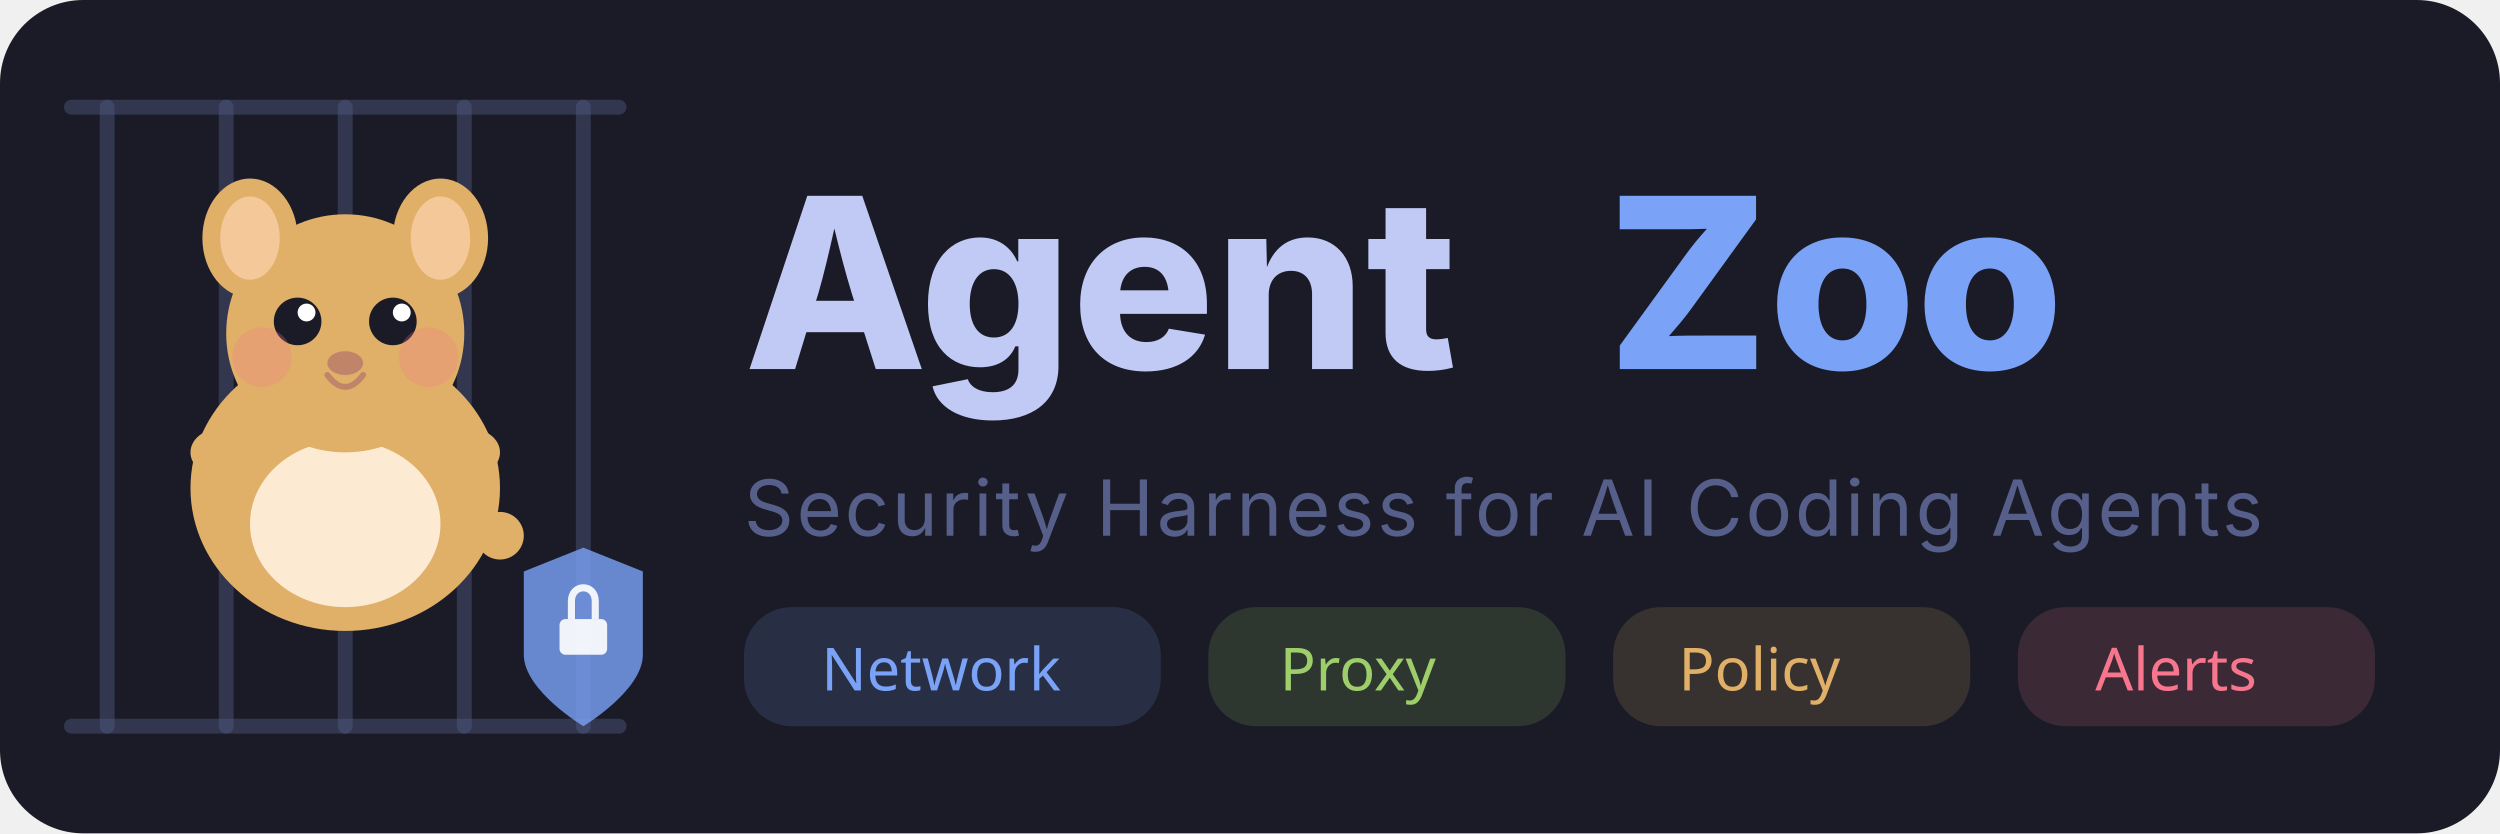
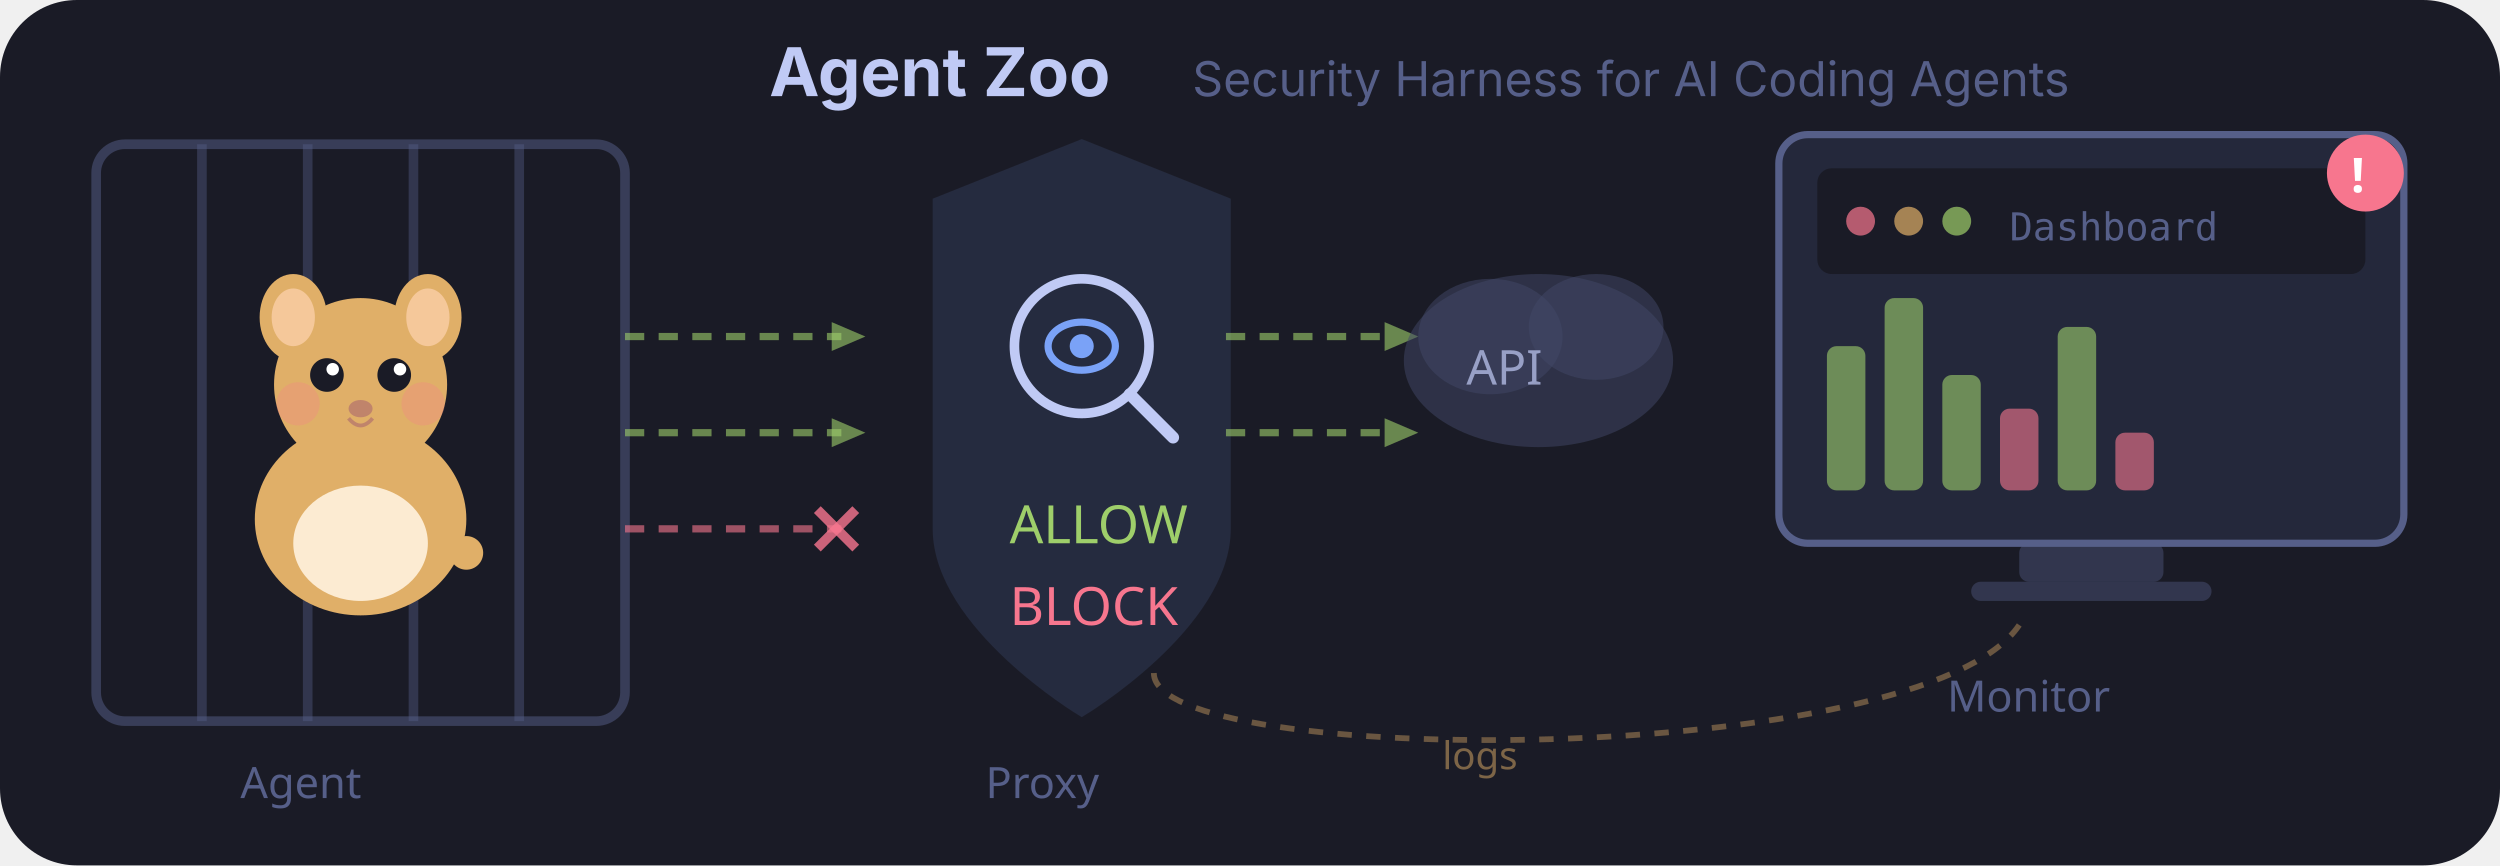
- <svg xmlns="http://www.w3.org/2000/svg" viewBox="0 0 420 140" fill="none">
-   <rect width="420" height="140" rx="14" fill="#1a1b26" />
-   <line x1="18" y1="18" x2="18" y2="122" stroke="#565f89" stroke-width="2.5" stroke-linecap="round" opacity="0.4" />
-   <line x1="38" y1="18" x2="38" y2="122" stroke="#565f89" stroke-width="2.5" stroke-linecap="round" opacity="0.4" />
-   <line x1="58" y1="18" x2="58" y2="122" stroke="#565f89" stroke-width="2.5" stroke-linecap="round" opacity="0.4" />
-   <line x1="78" y1="18" x2="78" y2="122" stroke="#565f89" stroke-width="2.5" stroke-linecap="round" opacity="0.4" />
-   <line x1="98" y1="18" x2="98" y2="122" stroke="#565f89" stroke-width="2.5" stroke-linecap="round" opacity="0.4" />
-   <line x1="12" y1="18" x2="104" y2="18" stroke="#565f89" stroke-width="2.5" stroke-linecap="round" opacity="0.4" />
-   <line x1="12" y1="122" x2="104" y2="122" stroke="#565f89" stroke-width="2.5" stroke-linecap="round" opacity="0.4" />
-   <ellipse cx="58" cy="82" rx="26" ry="24" fill="#e0af68" />
-   <ellipse cx="58" cy="88" rx="16" ry="14" fill="#fcebd2" />
-   <circle cx="58" cy="56" r="20" fill="#e0af68" />
-   <ellipse cx="42" cy="40" rx="8" ry="10" fill="#e0af68" />
-   <ellipse cx="42" cy="40" rx="5" ry="7" fill="#f5c89a" />
-   <ellipse cx="74" cy="40" rx="8" ry="10" fill="#e0af68" />
-   <ellipse cx="74" cy="40" rx="5" ry="7" fill="#f5c89a" />
-   <circle cx="50" cy="54" r="4" fill="#1a1b26" />
-   <circle cx="66" cy="54" r="4" fill="#1a1b26" />
-   <circle cx="51.5" cy="52.5" r="1.5" fill="white" />
-   <circle cx="67.5" cy="52.5" r="1.5" fill="white" />
-   <ellipse cx="58" cy="61" rx="3" ry="2" fill="#c0846b" />
-   <path d="M55 63 Q58 67 61 63" fill="none" stroke="#c0846b" stroke-width="1" stroke-linecap="round" />
-   <circle cx="44" cy="60" r="5" fill="#f7768e" opacity="0.25" />
-   <circle cx="72" cy="60" r="5" fill="#f7768e" opacity="0.25" />
-   <ellipse cx="37" cy="76" rx="5" ry="4" fill="#e0af68" />
-   <ellipse cx="79" cy="76" rx="5" ry="4" fill="#e0af68" />
-   <circle cx="84" cy="90" r="4" fill="#e0af68" />
-   <path d="M88 96 L98 92 L108 96 L108 110 C108 116 98 122 98 122 C98 122 88 116 88 110 Z" fill="#7aa2f7" opacity="0.8" />
-   <rect x="94" y="104" width="8" height="6" rx="1" fill="white" opacity="0.9" />
-   <path d="M96 104 L96 101 C96 98 100 98 100 101 L100 104" fill="none" stroke="white" stroke-width="1.2" opacity="0.9" />
-   <text x="125" y="62" font-family="system-ui, -apple-system, sans-serif" font-size="40" font-weight="800" fill="#c0caf5">
-     Agent
+ <svg xmlns="http://www.w3.org/2000/svg" viewBox="0 0 520 180" fill="none">
+   <rect width="520" height="180" rx="16" fill="#1a1b26" />
+   <rect x="20" y="30" width="110" height="120" rx="6" fill="none" stroke="#565f89" stroke-width="2" opacity="0.5" />
+   <line x1="42" y1="30" x2="42" y2="150" stroke="#565f89" stroke-width="2" opacity="0.4" />
+   <line x1="64" y1="30" x2="64" y2="150" stroke="#565f89" stroke-width="2" opacity="0.4" />
+   <line x1="86" y1="30" x2="86" y2="150" stroke="#565f89" stroke-width="2" opacity="0.4" />
+   <line x1="108" y1="30" x2="108" y2="150" stroke="#565f89" stroke-width="2" opacity="0.4" />
+   <ellipse cx="75" cy="108" rx="22" ry="20" fill="#e0af68" />
+   <ellipse cx="75" cy="113" rx="14" ry="12" fill="#fcebd2" />
+   <circle cx="75" cy="80" r="18" fill="#e0af68" />
+   <ellipse cx="61" cy="66" rx="7" ry="9" fill="#e0af68" />
+   <ellipse cx="61" cy="66" rx="4.5" ry="6" fill="#f5c89a" />
+   <ellipse cx="89" cy="66" rx="7" ry="9" fill="#e0af68" />
+   <ellipse cx="89" cy="66" rx="4.5" ry="6" fill="#f5c89a" />
+   <circle cx="68" cy="78" r="3.5" fill="#1a1b26" />
+   <circle cx="82" cy="78" r="3.5" fill="#1a1b26" />
+   <circle cx="69.2" cy="76.8" r="1.3" fill="white" />
+   <circle cx="83.2" cy="76.8" r="1.3" fill="white" />
+   <ellipse cx="75" cy="85" rx="2.5" ry="1.8" fill="#c0846b" />
+   <path d="M72.5 87 Q75 90 77.5 87" fill="none" stroke="#c0846b" stroke-width="0.8" />
+   <circle cx="62" cy="84" r="4.5" fill="#f7768e" opacity="0.25" />
+   <circle cx="88" cy="84" r="4.5" fill="#f7768e" opacity="0.25" />
+   <ellipse cx="64" cy="98" rx="5" ry="3.5" fill="#e0af68" />
+   <ellipse cx="86" cy="98" rx="5" ry="3.5" fill="#e0af68" />
+   <circle cx="97" cy="115" r="3.5" fill="#e0af68" />
+   <text x="50" y="166" font-family="system-ui, sans-serif" font-size="9" fill="#565f89">Agent</text>
+   <line x1="130" y1="70" x2="175" y2="70" stroke="#9ece6a" stroke-width="1.5" stroke-dasharray="4,3" opacity="0.6" />
+   <line x1="130" y1="90" x2="175" y2="90" stroke="#9ece6a" stroke-width="1.5" stroke-dasharray="4,3" opacity="0.6" />
+   <line x1="130" y1="110" x2="175" y2="110" stroke="#f7768e" stroke-width="1.5" stroke-dasharray="4,3" opacity="0.6" />
+   <polygon points="173,67 180,70 173,73" fill="#9ece6a" opacity="0.6" />
+   <polygon points="173,87 180,90 173,93" fill="#9ece6a" opacity="0.6" />
+   <line x1="170" y1="106" x2="178" y2="114" stroke="#f7768e" stroke-width="2" opacity="0.8" />
+   <line x1="178" y1="106" x2="170" y2="114" stroke="#f7768e" stroke-width="2" opacity="0.8" />
+   <path d="M195 42 L225 30 L255 42 L255 110 C255 130 225 148 225 148 C225 148 195 130 195 110 Z" fill="#7aa2f7" opacity="0.12" stroke="#7aa2f7" stroke-width="2" />
+   <circle cx="225" cy="72" r="14" fill="none" stroke="#c0caf5" stroke-width="2" />
+   <line x1="235" y1="82" x2="244" y2="91" stroke="#c0caf5" stroke-width="2.5" stroke-linecap="round" />
+   <ellipse cx="225" cy="72" rx="7" ry="5" fill="none" stroke="#7aa2f7" stroke-width="1.5" />
+   <circle cx="225" cy="72" r="2.5" fill="#7aa2f7" />
+   <text x="210" y="113" font-family="system-ui, sans-serif" font-size="11" fill="#9ece6a">ALLOW</text>
+   <text x="210" y="130" font-family="system-ui, sans-serif" font-size="11" fill="#f7768e">BLOCK</text>
+   <text x="205" y="166" font-family="system-ui, sans-serif" font-size="9" fill="#565f89">Proxy</text>
+   <line x1="255" y1="70" x2="290" y2="70" stroke="#9ece6a" stroke-width="1.5" stroke-dasharray="4,3" opacity="0.6" />
+   <line x1="255" y1="90" x2="290" y2="90" stroke="#9ece6a" stroke-width="1.5" stroke-dasharray="4,3" opacity="0.6" />
+   <polygon points="288,67 295,70 288,73" fill="#9ece6a" opacity="0.6" />
+   <polygon points="288,87 295,90 288,93" fill="#9ece6a" opacity="0.6" />
+   <ellipse cx="320" cy="75" rx="28" ry="18" fill="#414868" opacity="0.5" />
+   <ellipse cx="310" cy="70" rx="15" ry="12" fill="#414868" opacity="0.5" />
+   <ellipse cx="332" cy="68" rx="14" ry="11" fill="#414868" opacity="0.5" />
+   <text x="305" y="80" font-family="system-ui, sans-serif" font-size="10" fill="#c0caf5" opacity="0.7">API</text>
+   <rect x="370" y="28" width="130" height="85" rx="6" fill="#24283b" stroke="#565f89" stroke-width="1.5" />
+   <rect x="420" y="113" width="30" height="8" rx="2" fill="#565f89" opacity="0.4" />
+   <rect x="410" y="121" width="50" height="4" rx="2" fill="#565f89" opacity="0.4" />
+   <rect x="380" y="72" width="8" height="30" rx="2" fill="#9ece6a" opacity="0.6" />
+   <rect x="392" y="62" width="8" height="40" rx="2" fill="#9ece6a" opacity="0.6" />
+   <rect x="404" y="78" width="8" height="24" rx="2" fill="#9ece6a" opacity="0.6" />
+   <rect x="416" y="85" width="8" height="17" rx="2" fill="#f7768e" opacity="0.6" />
+   <rect x="428" y="68" width="8" height="34" rx="2" fill="#9ece6a" opacity="0.6" />
+   <rect x="440" y="90" width="8" height="12" rx="2" fill="#f7768e" opacity="0.6" />
+   <rect x="378" y="35" width="114" height="22" rx="3" fill="#1a1b26" />
+   <circle cx="387" cy="46" r="3" fill="#f7768e" opacity="0.7" />
+   <circle cx="397" cy="46" r="3" fill="#e0af68" opacity="0.7" />
+   <circle cx="407" cy="46" r="3" fill="#9ece6a" opacity="0.7" />
+   <text x="418" y="50" font-family="monospace" font-size="8" fill="#565f89">Dashboard</text>
+   <circle cx="492" cy="36" r="8" fill="#f7768e" />
+   <text x="489" y="40" font-family="system-ui, sans-serif" font-size="10" font-weight="bold" fill="white">!</text>
+   <text x="405" y="148" font-family="system-ui, sans-serif" font-size="9" fill="#565f89">Monitor</text>
+   <path d="M240 140 C240 160 400 160 420 130" fill="none" stroke="#e0af68" stroke-width="1.2" stroke-dasharray="3,3" opacity="0.4" />
+   <text x="300" y="160" font-family="system-ui, sans-serif" font-size="8" fill="#e0af68" opacity="0.5">logs</text>
+   <text x="160" y="20" font-family="system-ui, -apple-system, sans-serif" font-size="14" font-weight="700" fill="#c0caf5">
+     Agent Zoo
  </text>
-   <text x="270" y="62" font-family="system-ui, -apple-system, sans-serif" font-size="40" font-weight="800" fill="#7aa2f7">
-     Zoo
-   </text>
-   <text x="125" y="90" font-family="system-ui, -apple-system, sans-serif" font-size="13" fill="#565f89" letter-spacing="0.5">
+   <text x="248" y="20" font-family="system-ui, -apple-system, sans-serif" font-size="10" fill="#565f89">
    Security Harness for AI Coding Agents
  </text>
-   <rect x="125" y="102" rx="8" ry="8" width="70" height="20" fill="#7aa2f7" opacity="0.15" />
-   <text x="138" y="116" font-family="system-ui, sans-serif" font-size="10" fill="#7aa2f7">Network</text>
-   <rect x="203" y="102" rx="8" ry="8" width="60" height="20" fill="#9ece6a" opacity="0.15" />
-   <text x="215" y="116" font-family="system-ui, sans-serif" font-size="10" fill="#9ece6a">Proxy</text>
-   <rect x="271" y="102" rx="8" ry="8" width="60" height="20" fill="#e0af68" opacity="0.15" />
-   <text x="282" y="116" font-family="system-ui, sans-serif" font-size="10" fill="#e0af68">Policy</text>
-   <rect x="339" y="102" rx="8" ry="8" width="60" height="20" fill="#f7768e" opacity="0.15" />
-   <text x="352" y="116" font-family="system-ui, sans-serif" font-size="10" fill="#f7768e">Alerts</text>
</svg>
